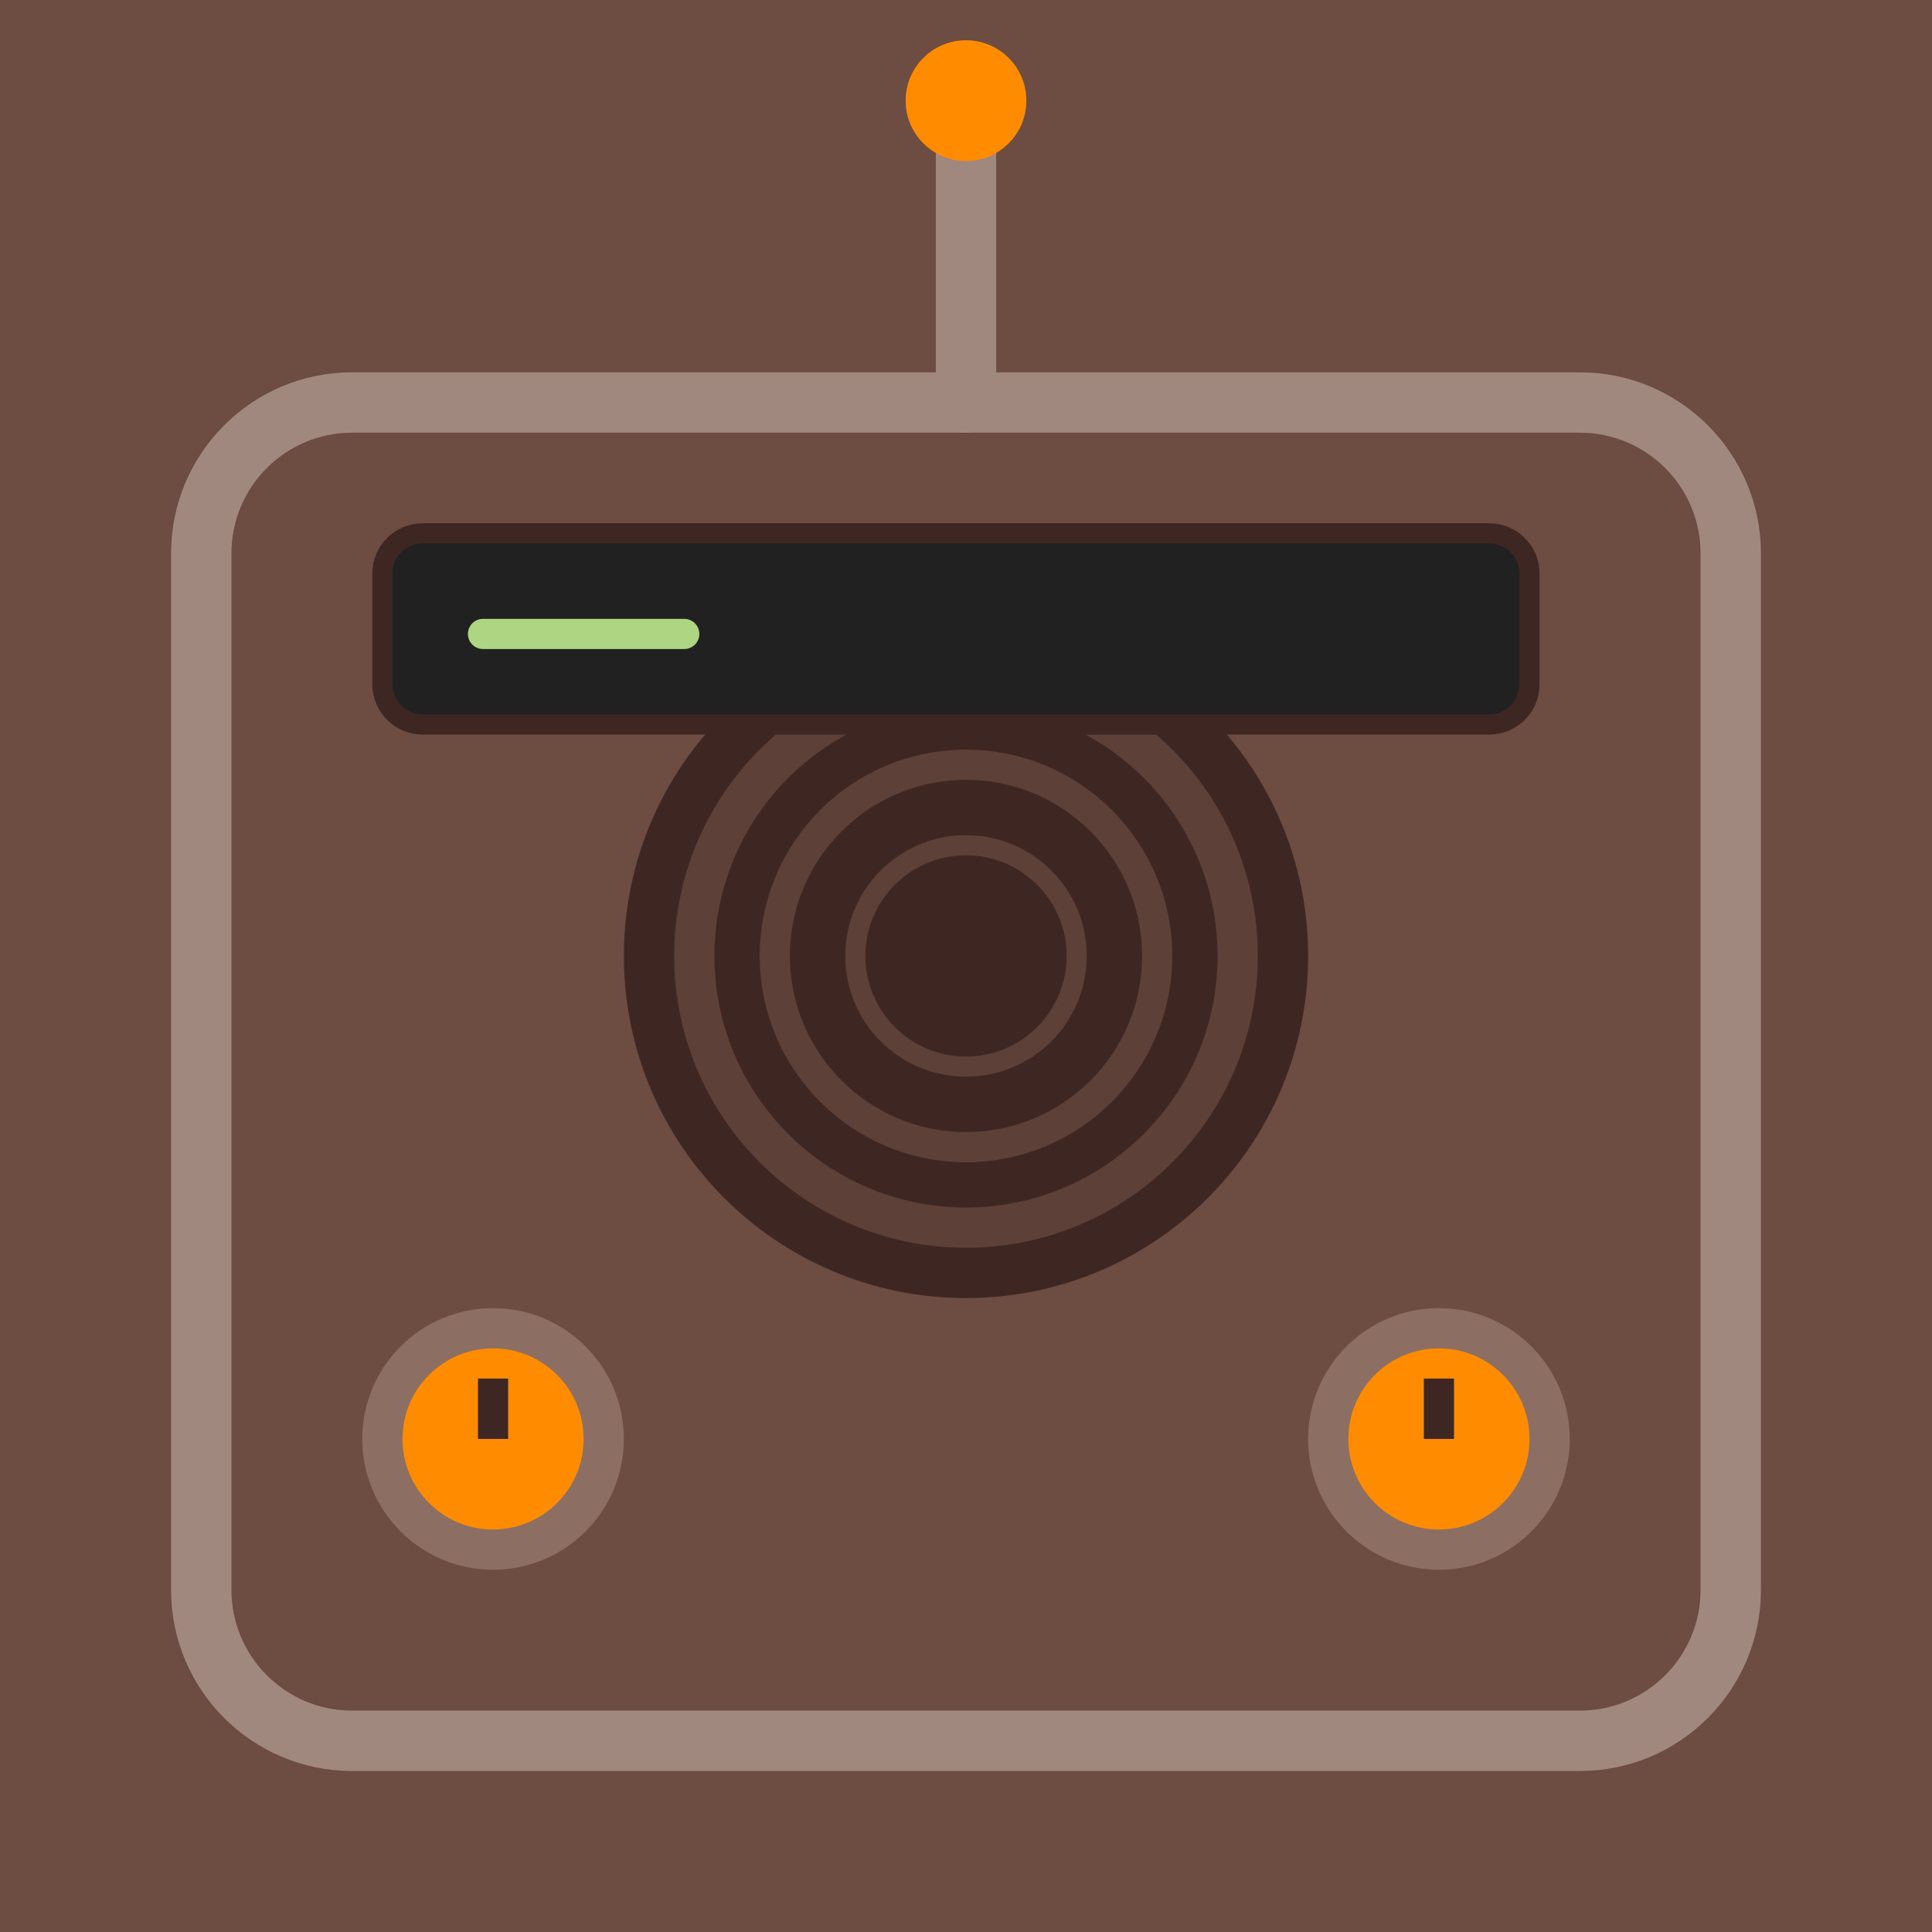
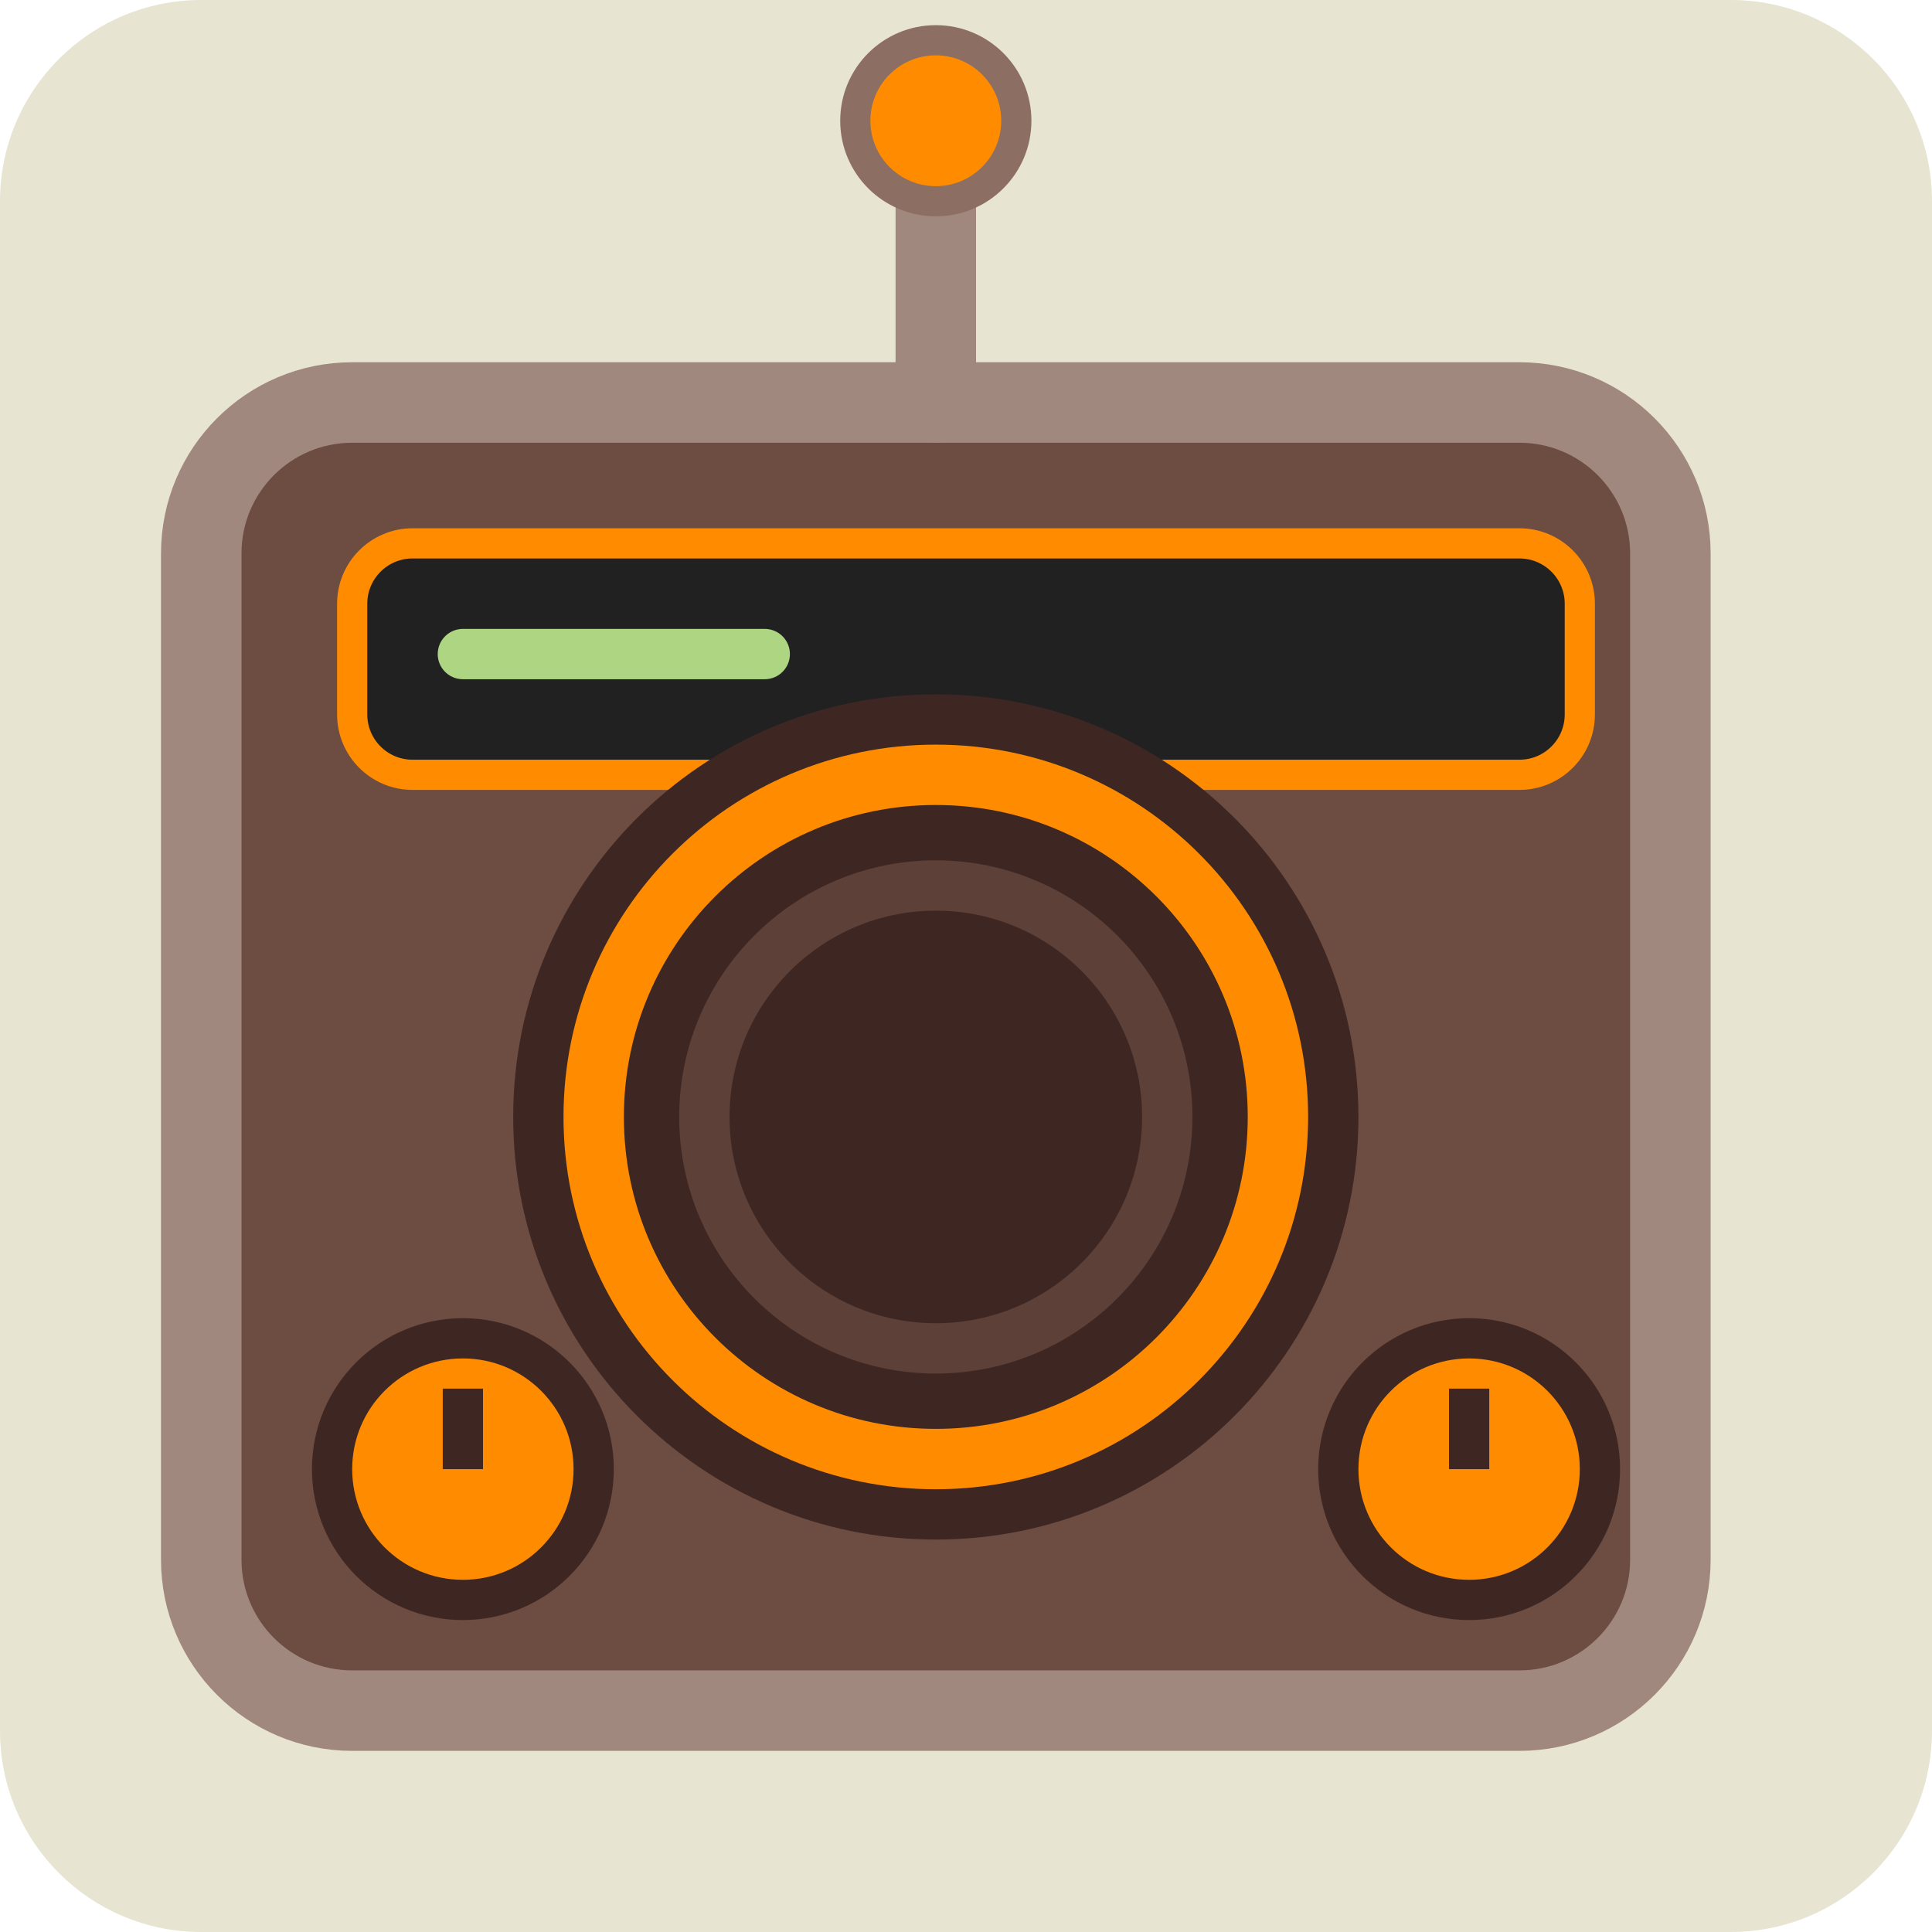
<svg xmlns="http://www.w3.org/2000/svg" viewBox="0 0 192 192">
-   <rect width="192" height="192" fill="#6d4c41" />
-   <rect x="20" y="40" width="152" height="133" rx="15" fill="#6d4c41" stroke="#a1887f" stroke-width="6" />
-   <circle cx="96" cy="95" r="34" fill="#3e2723" />
-   <circle cx="96" cy="95" r="27" fill="none" stroke="#5d4037" stroke-width="4" />
-   <circle cx="96" cy="95" r="19" fill="none" stroke="#5d4037" stroke-width="3" />
-   <circle cx="96" cy="95" r="11" fill="none" stroke="#5d4037" stroke-width="2" />
-   <line x1="96" y1="40" x2="96" y2="10" stroke="#a1887f" stroke-width="6" stroke-linecap="round" />
-   <circle cx="96" cy="10" r="6" fill="#ff8c00" />
-   <circle cx="143" cy="143" r="11" fill="#ff8c00" stroke="#8d6e63" stroke-width="4" />
-   <line x1="143" y1="137" x2="143" y2="143" stroke="#3e2723" stroke-width="3" />
-   <circle cx="49" cy="143" r="11" fill="#ff8c00" stroke="#8d6e63" stroke-width="4" />
-   <line x1="49" y1="137" x2="49" y2="143" stroke="#3e2723" stroke-width="3" />
-   <rect x="38" y="53" width="114" height="19" rx="4" fill="#212121" stroke="#3e2723" stroke-width="2" />
-   <line x1="48" y1="63" x2="68" y2="63" stroke="#aed581" stroke-width="3" stroke-linecap="round" />
+   <rect width="192" height="192" fill="#e8e4d2" rx="20" />
+   <rect x="23" y="42" width="146" height="130" rx="15" fill="#8d6e63" />
+   <rect x="20" y="40" width="146" height="130" rx="15" fill="#6d4c41" stroke="#a1887f" stroke-width="8" />
+   <rect x="35" y="54" width="122" height="23" rx="6" fill="#212121" stroke="#ff8c00" stroke-width="3" />
+   <line x1="46" y1="65" x2="76" y2="65" stroke="#aed581" stroke-width="5" stroke-linecap="round" />
+   <circle cx="93" cy="111" r="42" fill="#3e2723" />
+   <circle cx="93" cy="111" r="34" fill="none" stroke="#ff8c00" stroke-width="6" />
+   <circle cx="93" cy="111" r="23" fill="none" stroke="#5d4037" stroke-width="5" />
+   <line x1="93" y1="40" x2="93" y2="12" stroke="#a1887f" stroke-width="8" stroke-linecap="round" />
+   <circle cx="93" cy="12" r="8" fill="#ff8c00" stroke="#8d6e63" stroke-width="3" />
+   <circle cx="46" cy="146" r="13" fill="#ff8c00" stroke="#3e2723" stroke-width="4" />
+   <line x1="46" y1="138" x2="46" y2="146" stroke="#3e2723" stroke-width="4" />
+   <circle cx="146" cy="146" r="13" fill="#ff8c00" stroke="#3e2723" stroke-width="4" />
+   <line x1="146" y1="138" x2="146" y2="146" stroke="#3e2723" stroke-width="4" />
</svg>
